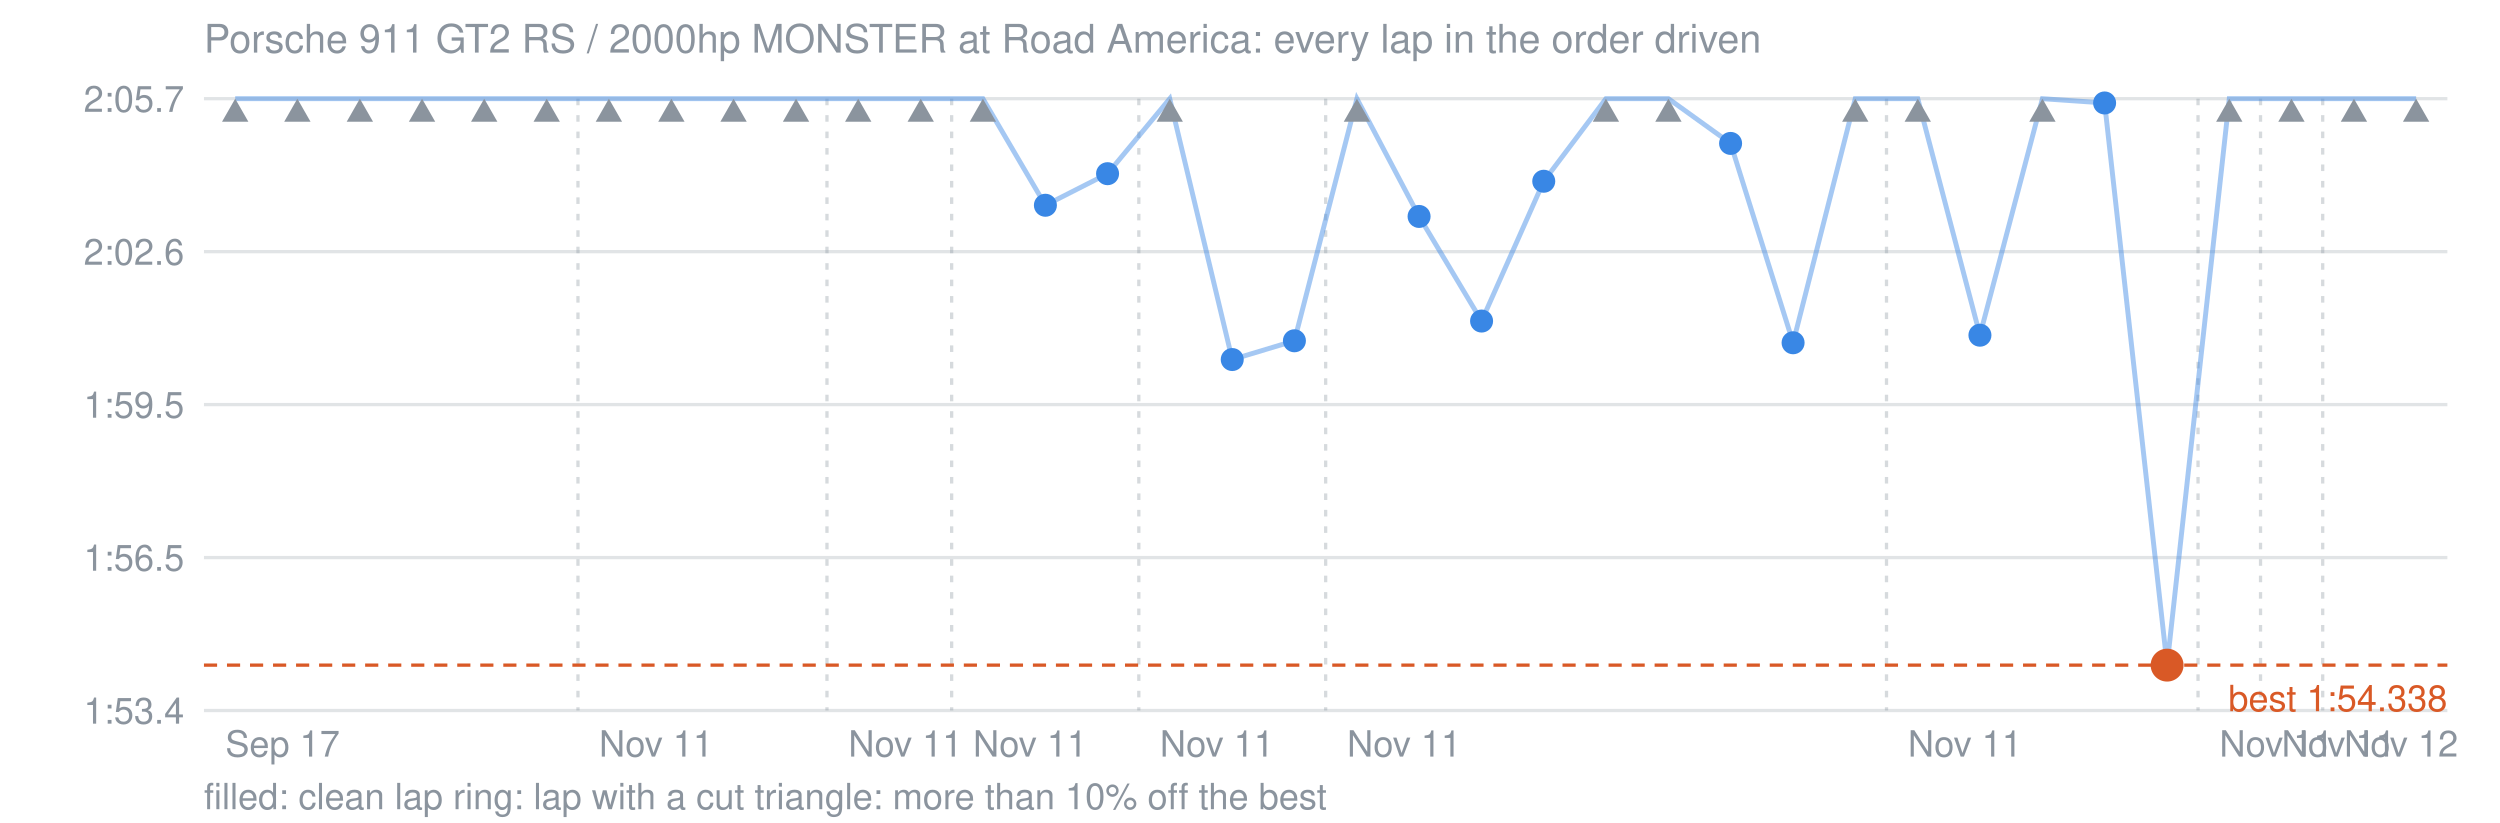
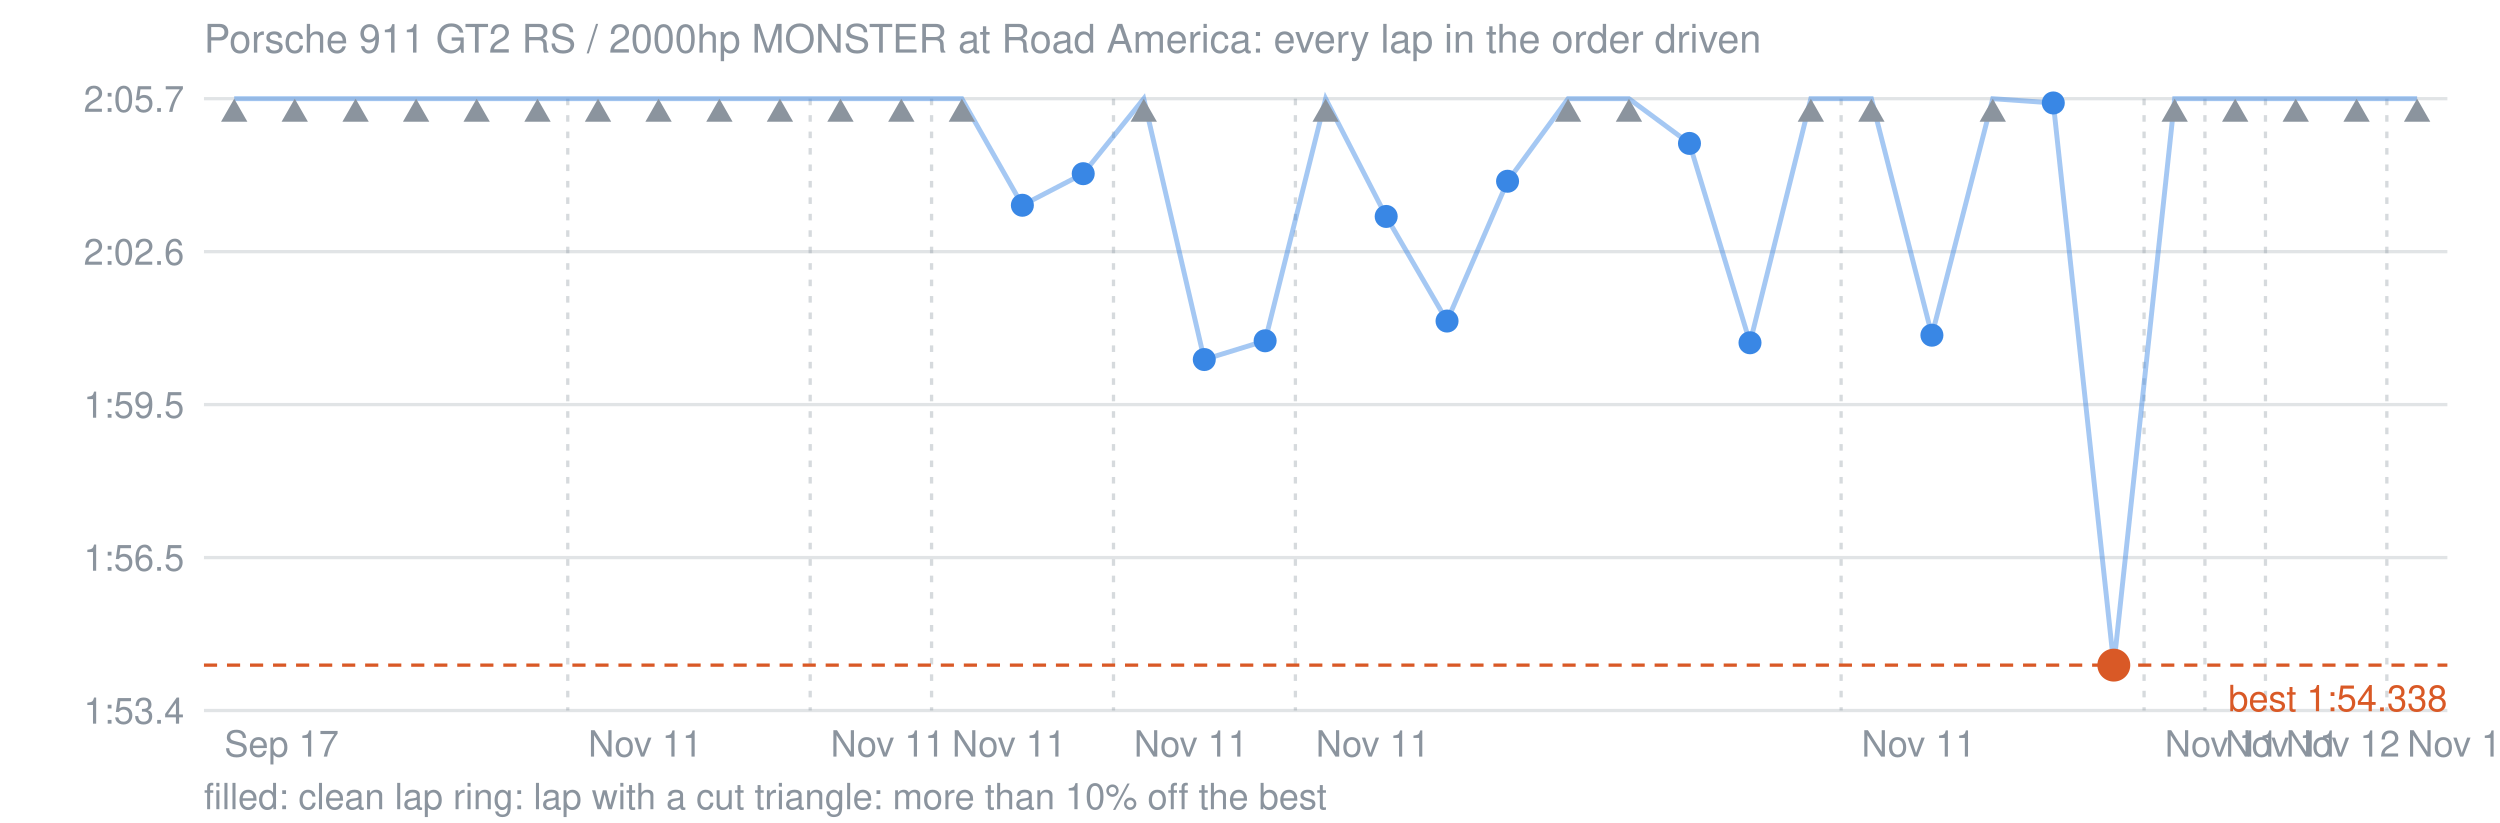
<svg xmlns="http://www.w3.org/2000/svg" viewBox="0 0 760 250" font-family="-apple-system,Segoe UI,Helvetica,Arial,sans-serif" font-size="11">
  <text x="62" y="16" fill="#8b949e" font-size="12">Porsche 911 GT2 RS / 2000hp MONSTER at Road America: every lap in the order driven</text>
  <line x1="62" x2="744" y1="216.0" y2="216.0" stroke="#8b949e" stroke-opacity="0.25" />
  <text x="56" y="220.0" fill="#8b949e" text-anchor="end">1:53.4</text>
  <line x1="62" x2="744" y1="169.5" y2="169.5" stroke="#8b949e" stroke-opacity="0.25" />
  <text x="56" y="173.5" fill="#8b949e" text-anchor="end">1:56.5</text>
  <line x1="62" x2="744" y1="123.0" y2="123.0" stroke="#8b949e" stroke-opacity="0.25" />
  <text x="56" y="127.0" fill="#8b949e" text-anchor="end">1:59.5</text>
  <line x1="62" x2="744" y1="76.5" y2="76.5" stroke="#8b949e" stroke-opacity="0.25" />
  <text x="56" y="80.5" fill="#8b949e" text-anchor="end">2:02.6</text>
  <line x1="62" x2="744" y1="30.0" y2="30.0" stroke="#8b949e" stroke-opacity="0.25" />
  <text x="56" y="34.0" fill="#8b949e" text-anchor="end">2:05.7</text>
-   <text x="68.5" y="230" fill="#8b949e">Sep 17</text>
-   <line x1="175.7" x2="175.7" y1="30" y2="216" stroke="#8b949e" stroke-opacity="0.35" stroke-dasharray="2 3" />
-   <text x="182.1" y="230" fill="#8b949e">Nov 11</text>
-   <line x1="251.4" x2="251.4" y1="30" y2="216" stroke="#8b949e" stroke-opacity="0.35" stroke-dasharray="2 3" />
-   <text x="257.9" y="230" fill="#8b949e">Nov 11</text>
-   <line x1="289.3" x2="289.3" y1="30" y2="216" stroke="#8b949e" stroke-opacity="0.35" stroke-dasharray="2 3" />
-   <text x="295.8" y="230" fill="#8b949e">Nov 11</text>
-   <line x1="346.2" x2="346.2" y1="30" y2="216" stroke="#8b949e" stroke-opacity="0.35" stroke-dasharray="2 3" />
-   <text x="352.6" y="230" fill="#8b949e">Nov 11</text>
-   <line x1="403.0" x2="403.0" y1="30" y2="216" stroke="#8b949e" stroke-opacity="0.35" stroke-dasharray="2 3" />
-   <text x="409.5" y="230" fill="#8b949e">Nov 11</text>
-   <line x1="573.5" x2="573.5" y1="30" y2="216" stroke="#8b949e" stroke-opacity="0.35" stroke-dasharray="2 3" />
-   <text x="580.0" y="230" fill="#8b949e">Nov 11</text>
-   <line x1="668.2" x2="668.2" y1="30" y2="216" stroke="#8b949e" stroke-opacity="0.35" stroke-dasharray="2 3" />
-   <text x="674.7" y="230" fill="#8b949e">Nov 11</text>
-   <line x1="687.2" x2="687.2" y1="30" y2="216" stroke="#8b949e" stroke-opacity="0.35" stroke-dasharray="2 3" />
-   <text x="693.6" y="230" fill="#8b949e">Nov 11</text>
-   <line x1="706.1" x2="706.1" y1="30" y2="216" stroke="#8b949e" stroke-opacity="0.35" stroke-dasharray="2 3" />
-   <text x="712.6" y="230" fill="#8b949e">Nov 12</text>
+   <text x="68.2" y="230" fill="#8b949e">Sep 17</text>
+   <line x1="172.6" x2="172.6" y1="30" y2="216" stroke="#8b949e" stroke-opacity="0.35" stroke-dasharray="2 3" />
+   <text x="178.8" y="230" fill="#8b949e">Nov 11</text>
+   <line x1="246.3" x2="246.3" y1="30" y2="216" stroke="#8b949e" stroke-opacity="0.35" stroke-dasharray="2 3" />
+   <text x="252.5" y="230" fill="#8b949e">Nov 11</text>
+   <line x1="283.2" x2="283.2" y1="30" y2="216" stroke="#8b949e" stroke-opacity="0.35" stroke-dasharray="2 3" />
+   <text x="289.4" y="230" fill="#8b949e">Nov 11</text>
+   <line x1="338.5" x2="338.5" y1="30" y2="216" stroke="#8b949e" stroke-opacity="0.35" stroke-dasharray="2 3" />
+   <text x="344.7" y="230" fill="#8b949e">Nov 11</text>
+   <line x1="393.8" x2="393.8" y1="30" y2="216" stroke="#8b949e" stroke-opacity="0.35" stroke-dasharray="2 3" />
+   <text x="400.0" y="230" fill="#8b949e">Nov 11</text>
+   <line x1="559.7" x2="559.7" y1="30" y2="216" stroke="#8b949e" stroke-opacity="0.35" stroke-dasharray="2 3" />
+   <text x="565.9" y="230" fill="#8b949e">Nov 11</text>
+   <line x1="651.8" x2="651.8" y1="30" y2="216" stroke="#8b949e" stroke-opacity="0.35" stroke-dasharray="2 3" />
+   <text x="658.1" y="230" fill="#8b949e">Nov 11</text>
+   <line x1="670.3" x2="670.3" y1="30" y2="216" stroke="#8b949e" stroke-opacity="0.35" stroke-dasharray="2 3" />
+   <text x="676.5" y="230" fill="#8b949e">Nov 11</text>
+   <line x1="688.7" x2="688.7" y1="30" y2="216" stroke="#8b949e" stroke-opacity="0.35" stroke-dasharray="2 3" />
+   <text x="694.9" y="230" fill="#8b949e">Nov 12</text>
+   <line x1="725.6" x2="725.6" y1="30" y2="216" stroke="#8b949e" stroke-opacity="0.35" stroke-dasharray="2 3" />
+   <text x="731.8" y="230" fill="#8b949e">Nov 12</text>
  <line x1="62" x2="744" y1="202.2" y2="202.2" stroke="#d95926" stroke-dasharray="4 3" />
  <text x="744" y="216.2" fill="#d95926" text-anchor="end">best 1:54.338</text>
-   <polyline points="71.5,30.0 90.4,30.0 109.4,30.0 128.3,30.0 147.2,30.0 166.2,30.0 185.1,30.0 204.1,30.0 223.0,30.0 242.0,30.0 260.9,30.0 279.9,30.0 298.8,30.0 317.8,62.4 336.7,52.8 355.6,30.0 374.6,109.3 393.5,103.6 412.5,30.0 431.4,65.8 450.4,97.6 469.3,55.1 488.2,30.0 507.2,30.0 526.1,43.6 545.1,104.2 564.0,30.0 583.0,30.0 601.9,101.9 620.9,30.0 639.8,31.3 658.8,202.2 677.7,30.0 696.6,30.0 715.6,30.0 734.5,30.0" fill="none" stroke="#3987e5" stroke-opacity="0.45" stroke-width="1.5" />
-   <path d="M67.5,37 L75.5,37 L71.5,30 Z" fill="#8b949e" />
-   <path d="M86.4,37 L94.4,37 L90.4,30 Z" fill="#8b949e" />
-   <path d="M105.4,37 L113.4,37 L109.4,30 Z" fill="#8b949e" />
-   <path d="M124.3,37 L132.3,37 L128.3,30 Z" fill="#8b949e" />
-   <path d="M143.2,37 L151.2,37 L147.2,30 Z" fill="#8b949e" />
-   <path d="M162.2,37 L170.2,37 L166.2,30 Z" fill="#8b949e" />
-   <path d="M181.1,37 L189.1,37 L185.1,30 Z" fill="#8b949e" />
-   <path d="M200.1,37 L208.1,37 L204.1,30 Z" fill="#8b949e" />
-   <path d="M219.0,37 L227.0,37 L223.0,30 Z" fill="#8b949e" />
-   <path d="M238.0,37 L246.0,37 L242.0,30 Z" fill="#8b949e" />
-   <path d="M256.9,37 L264.9,37 L260.9,30 Z" fill="#8b949e" />
-   <path d="M275.9,37 L283.9,37 L279.9,30 Z" fill="#8b949e" />
-   <path d="M294.8,37 L302.8,37 L298.8,30 Z" fill="#8b949e" />
-   <circle cx="317.8" cy="62.4" r="3.5" fill="#3987e5" />
-   <circle cx="336.7" cy="52.8" r="3.5" fill="#3987e5" />
-   <path d="M351.6,37 L359.6,37 L355.6,30 Z" fill="#8b949e" />
-   <circle cx="374.6" cy="109.3" r="3.5" fill="#3987e5" />
-   <circle cx="393.5" cy="103.6" r="3.5" fill="#3987e5" />
-   <path d="M408.5,37 L416.5,37 L412.5,30 Z" fill="#8b949e" />
-   <circle cx="431.4" cy="65.8" r="3.5" fill="#3987e5" />
-   <circle cx="450.4" cy="97.6" r="3.5" fill="#3987e5" />
-   <circle cx="469.3" cy="55.1" r="3.5" fill="#3987e5" />
-   <path d="M484.2,37 L492.2,37 L488.2,30 Z" fill="#8b949e" />
-   <path d="M503.2,37 L511.2,37 L507.2,30 Z" fill="#8b949e" />
-   <circle cx="526.1" cy="43.6" r="3.5" fill="#3987e5" />
-   <circle cx="545.1" cy="104.2" r="3.5" fill="#3987e5" />
-   <path d="M560.0,37 L568.0,37 L564.0,30 Z" fill="#8b949e" />
-   <path d="M579.0,37 L587.0,37 L583.0,30 Z" fill="#8b949e" />
-   <circle cx="601.9" cy="101.9" r="3.5" fill="#3987e5" />
-   <path d="M616.9,37 L624.9,37 L620.9,30 Z" fill="#8b949e" />
-   <circle cx="639.8" cy="31.3" r="3.5" fill="#3987e5" />
-   <circle cx="658.8" cy="202.2" r="5" fill="#d95926" />
-   <path d="M673.7,37 L681.7,37 L677.7,30 Z" fill="#8b949e" />
-   <path d="M692.6,37 L700.6,37 L696.6,30 Z" fill="#8b949e" />
-   <path d="M711.6,37 L719.6,37 L715.6,30 Z" fill="#8b949e" />
-   <path d="M730.5,37 L738.5,37 L734.5,30 Z" fill="#8b949e" />
+   <polyline points="71.2,30.0 89.6,30.0 108.1,30.0 126.5,30.0 144.9,30.0 163.4,30.0 181.8,30.0 200.2,30.0 218.7,30.0 237.1,30.0 255.5,30.0 274.0,30.0 292.4,30.0 310.8,62.4 329.3,52.8 347.7,30.0 366.1,109.3 384.6,103.6 403.0,30.0 421.4,65.8 439.9,97.6 458.3,55.1 476.7,30.0 495.2,30.0 513.6,43.6 532.0,104.2 550.5,30.0 568.9,30.0 587.3,101.9 605.8,30.0 624.2,31.3 642.6,202.2 661.1,30.0 679.5,30.0 697.9,30.0 716.4,30.0 734.8,30.0" fill="none" stroke="#3987e5" stroke-opacity="0.45" stroke-width="1.5" />
+   <path d="M67.2,37 L75.2,37 L71.2,30 Z" fill="#8b949e" />
+   <path d="M85.6,37 L93.6,37 L89.6,30 Z" fill="#8b949e" />
+   <path d="M104.1,37 L112.1,37 L108.1,30 Z" fill="#8b949e" />
+   <path d="M122.5,37 L130.5,37 L126.5,30 Z" fill="#8b949e" />
+   <path d="M140.9,37 L148.9,37 L144.9,30 Z" fill="#8b949e" />
+   <path d="M159.4,37 L167.4,37 L163.4,30 Z" fill="#8b949e" />
+   <path d="M177.8,37 L185.8,37 L181.8,30 Z" fill="#8b949e" />
+   <path d="M196.2,37 L204.2,37 L200.2,30 Z" fill="#8b949e" />
+   <path d="M214.7,37 L222.7,37 L218.7,30 Z" fill="#8b949e" />
+   <path d="M233.1,37 L241.1,37 L237.1,30 Z" fill="#8b949e" />
+   <path d="M251.5,37 L259.5,37 L255.5,30 Z" fill="#8b949e" />
+   <path d="M270.0,37 L278.0,37 L274.0,30 Z" fill="#8b949e" />
+   <path d="M288.4,37 L296.4,37 L292.4,30 Z" fill="#8b949e" />
+   <circle cx="310.8" cy="62.4" r="3.5" fill="#3987e5" />
+   <circle cx="329.3" cy="52.8" r="3.5" fill="#3987e5" />
+   <path d="M343.7,37 L351.7,37 L347.7,30 Z" fill="#8b949e" />
+   <circle cx="366.1" cy="109.3" r="3.5" fill="#3987e5" />
+   <circle cx="384.6" cy="103.6" r="3.5" fill="#3987e5" />
+   <path d="M399.0,37 L407.0,37 L403.0,30 Z" fill="#8b949e" />
+   <circle cx="421.4" cy="65.8" r="3.5" fill="#3987e5" />
+   <circle cx="439.9" cy="97.6" r="3.5" fill="#3987e5" />
+   <circle cx="458.3" cy="55.1" r="3.5" fill="#3987e5" />
+   <path d="M472.7,37 L480.7,37 L476.7,30 Z" fill="#8b949e" />
+   <path d="M491.2,37 L499.2,37 L495.2,30 Z" fill="#8b949e" />
+   <circle cx="513.6" cy="43.6" r="3.5" fill="#3987e5" />
+   <circle cx="532.0" cy="104.2" r="3.5" fill="#3987e5" />
+   <path d="M546.5,37 L554.5,37 L550.5,30 Z" fill="#8b949e" />
+   <path d="M564.9,37 L572.9,37 L568.9,30 Z" fill="#8b949e" />
+   <circle cx="587.3" cy="101.9" r="3.5" fill="#3987e5" />
+   <path d="M601.8,37 L609.8,37 L605.8,30 Z" fill="#8b949e" />
+   <circle cx="624.2" cy="31.3" r="3.5" fill="#3987e5" />
+   <circle cx="642.6" cy="202.2" r="5" fill="#d95926" />
+   <path d="M657.1,37 L665.1,37 L661.1,30 Z" fill="#8b949e" />
+   <path d="M675.5,37 L683.5,37 L679.5,30 Z" fill="#8b949e" />
+   <path d="M693.9,37 L701.9,37 L697.9,30 Z" fill="#8b949e" />
+   <path d="M712.4,37 L720.4,37 L716.4,30 Z" fill="#8b949e" />
+   <path d="M730.8,37 L738.8,37 L734.8,30 Z" fill="#8b949e" />
  <text x="62" y="246" fill="#8b949e">filled: clean lap    ring: lap with a cut    triangle: more than 10% off the best</text>
</svg>
